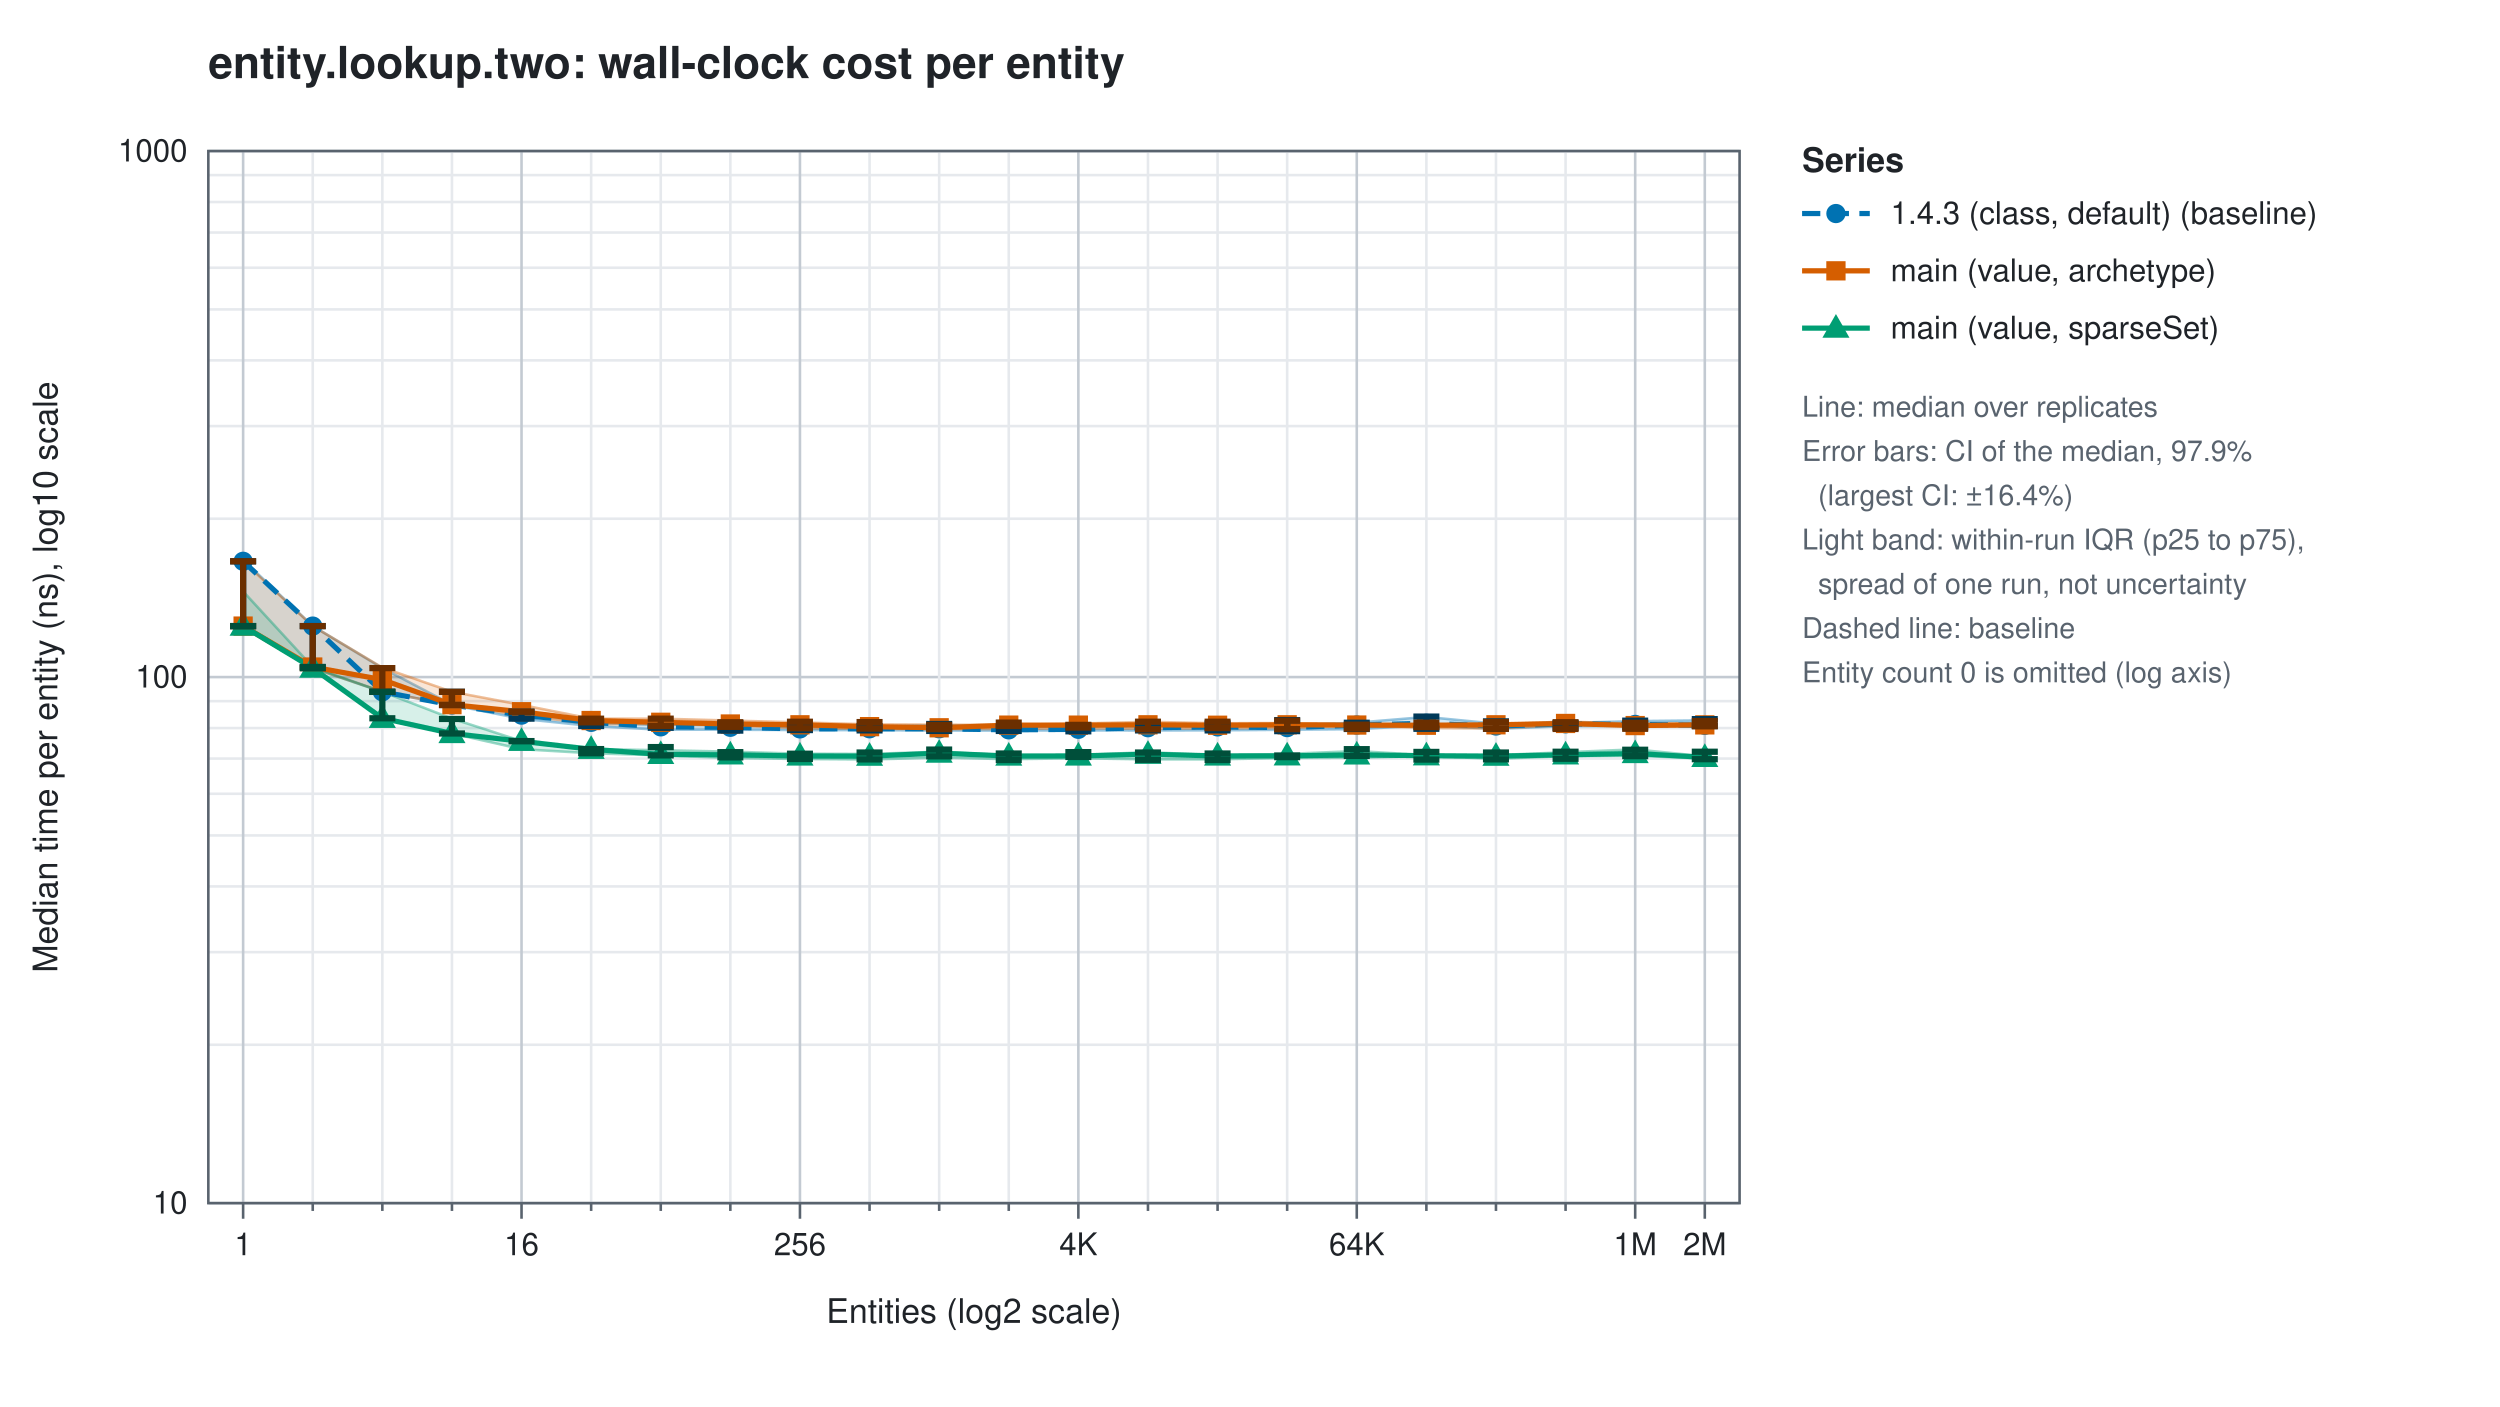
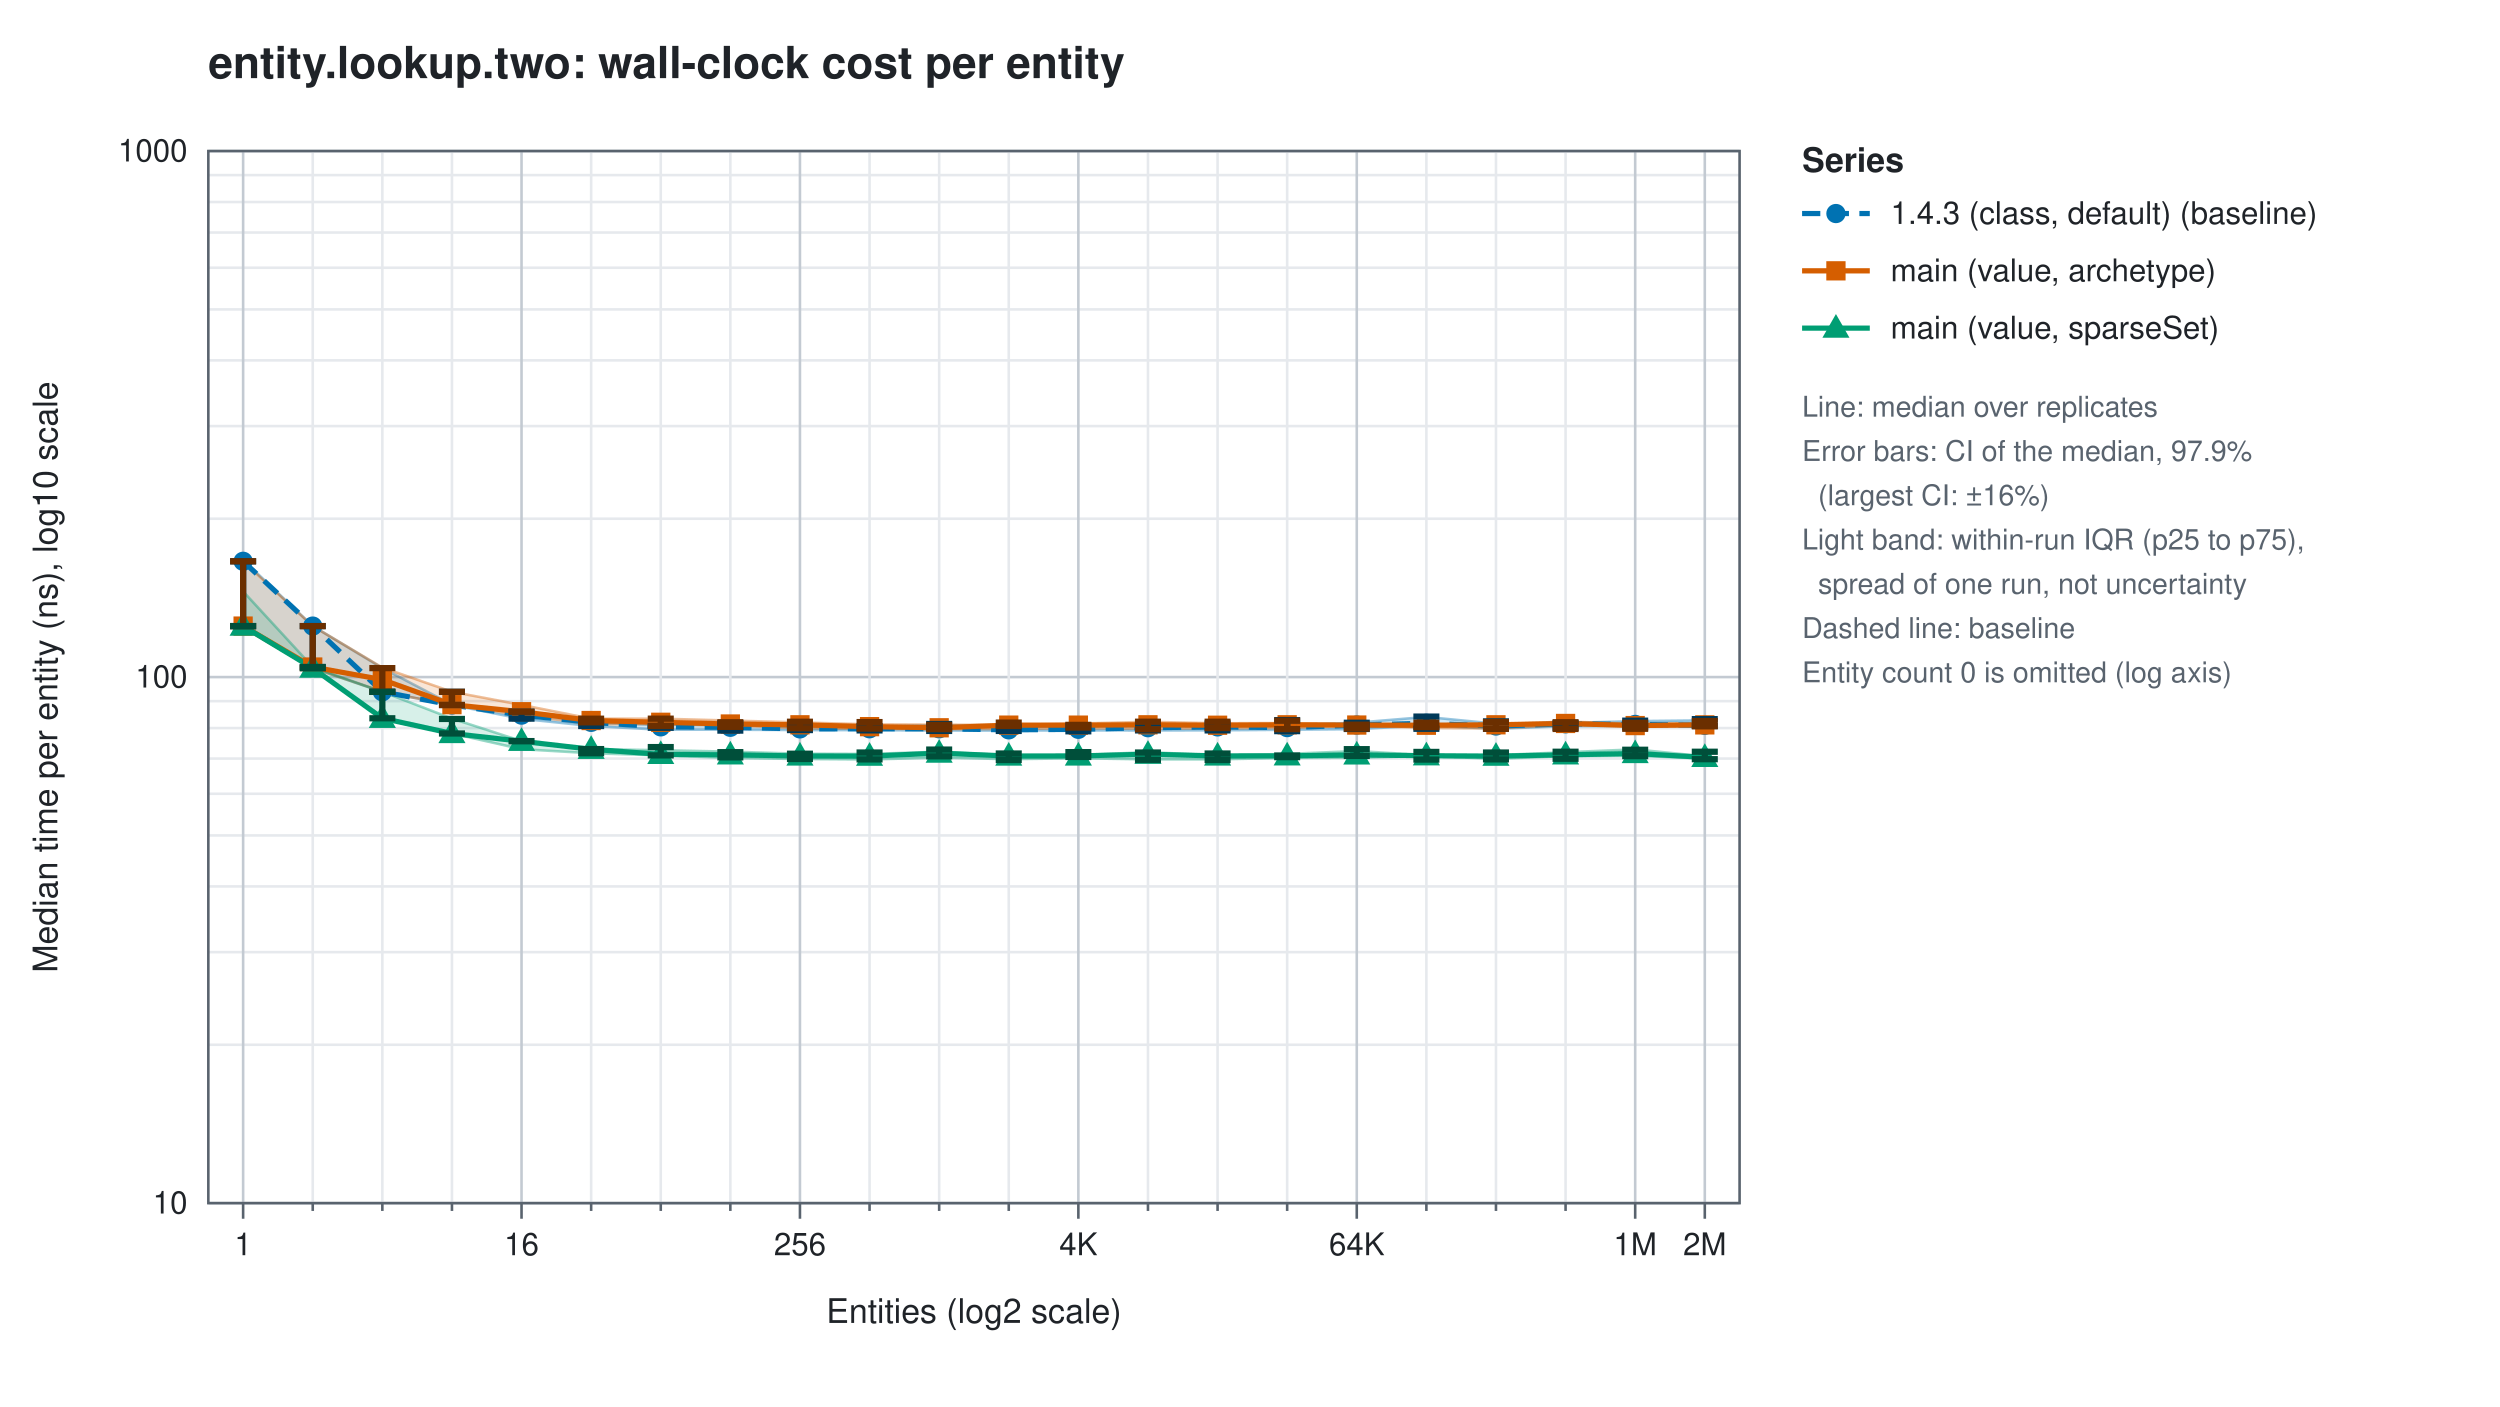
<svg xmlns="http://www.w3.org/2000/svg" viewBox="0 0 960 540" width="960" height="540" role="img" aria-label="entity.lookup.two: wall-clock cost per entity">
  <style>
text{font-family:-apple-system,BlinkMacSystemFont,'Segoe UI',Helvetica,Arial,sans-serif;fill:#1f2328}
.title{font-size:17px;font-weight:600}.axis-title{font-size:13px}.tick{font-size:12px}.legend{font-size:12px}.legend-title{font-size:13px;font-weight:600}.note{font-size:11px;fill:#59636e}
.grid{stroke:#c3cad2;stroke-width:1}.minor{stroke:#e6e9ed;stroke-width:1}.axis{stroke:#59636e;stroke-width:1}.frame{fill:none;stroke:#59636e;stroke-width:1}
.line{fill:none;stroke:currentColor;stroke-width:2;stroke-linejoin:round}.baseline{stroke-dasharray:7 4}
.band{fill:currentColor;fill-opacity:.16;stroke:currentColor;stroke-opacity:.4;stroke-width:1;stroke-linejoin:round}.ribbon{fill:currentColor;fill-opacity:.2;stroke:none}.errbar{fill:none;stroke:currentColor;stroke-width:2.4;stroke-linecap:butt}
.zone{fill:#59636e;fill-opacity:.14;stroke:none}.ref{stroke:#1f2328;stroke-width:1;stroke-dasharray:2 3}
.marker{fill:currentColor;stroke:currentColor;stroke-width:1.4}.marker.hollow{fill:none}
.c0{color:#0072B2}
.c1{color:#D55E00}
.c2{color:#009E73}
.c3{color:#CC79A7}
.c4{color:#E69F00}
.c5{color:#56B4E9}
.c6{color:#6E6E6E}
.errbar.e0{color:#003959}
.errbar.e1{color:#6B2F00}
.errbar.e2{color:#004F3A}
.errbar.e3{color:#663D54}
.errbar.e4{color:#735000}
.errbar.e5{color:#2B5A75}
.errbar.e6{color:#373737}
@media (prefers-color-scheme: dark){
text{fill:#e6edf3}.note{fill:#9198a1}
.grid{stroke:#4a525c}.minor{stroke:#2d333b}.axis,.frame{stroke:#9198a1}.zone{fill:#9198a1}.ref{stroke:#e6edf3}
.c0{color:#5AB4F0}
.c1{color:#F28C42}
.c2{color:#2FD0A0}
.c3{color:#E69BC4}
.c4{color:#F2B83A}
.c5{color:#8FD0F5}
.c6{color:#B4B4B4}
.errbar.e0{color:#A4D6F7}
.errbar.e1{color:#F8C097}
.errbar.e2{color:#8DE5CB}
.errbar.e3{color:#F1C8DF}
.errbar.e4{color:#F8D893}
.errbar.e5{color:#C1E5FA}
.errbar.e6{color:#D6D6D6}
}
</style>
  <clipPath id="plot-area">
    <rect x="80" y="58" width="588" height="404" />
  </clipPath>
  <text class="title" x="80" y="30">entity.lookup.two: wall-clock cost per entity</text>
  <line class="minor" x1="80" x2="668" y1="401.19" y2="401.19" />
  <line class="minor" x1="80" x2="668" y1="365.62" y2="365.62" />
  <line class="minor" x1="80" x2="668" y1="340.38" y2="340.38" />
  <line class="minor" x1="80" x2="668" y1="320.81" y2="320.81" />
  <line class="minor" x1="80" x2="668" y1="304.81" y2="304.81" />
  <line class="minor" x1="80" x2="668" y1="291.29" y2="291.29" />
  <line class="minor" x1="80" x2="668" y1="279.58" y2="279.58" />
  <line class="minor" x1="80" x2="668" y1="269.24" y2="269.24" />
  <line class="minor" x1="80" x2="668" y1="199.19" y2="199.19" />
  <line class="minor" x1="80" x2="668" y1="163.62" y2="163.62" />
  <line class="minor" x1="80" x2="668" y1="138.38" y2="138.38" />
  <line class="minor" x1="80" x2="668" y1="118.81" y2="118.81" />
  <line class="minor" x1="80" x2="668" y1="102.81" y2="102.81" />
  <line class="minor" x1="80" x2="668" y1="89.29" y2="89.29" />
  <line class="minor" x1="80" x2="668" y1="77.58" y2="77.58" />
  <line class="minor" x1="80" x2="668" y1="67.24" y2="67.24" />
  <line class="grid" x1="80" x2="668" y1="462" y2="462" />
  <text class="tick" text-anchor="end" x="72" y="466">10</text>
  <line class="grid" x1="80" x2="668" y1="260" y2="260" />
  <text class="tick" text-anchor="end" x="72" y="264">100</text>
  <line class="grid" x1="80" x2="668" y1="58" y2="58" />
  <text class="tick" text-anchor="end" x="72" y="62">1000</text>
  <line class="grid" x1="93.36" x2="93.36" y1="58" y2="462" />
  <line class="axis" x1="93.36" x2="93.36" y1="462" y2="468" />
  <text class="tick" text-anchor="middle" x="93.36" y="482">1</text>
  <line class="minor" x1="120.09" x2="120.09" y1="58" y2="462" />
  <line class="axis" x1="120.09" x2="120.09" y1="462" y2="465" />
  <line class="minor" x1="146.82" x2="146.82" y1="58" y2="462" />
  <line class="axis" x1="146.82" x2="146.82" y1="462" y2="465" />
  <line class="minor" x1="173.55" x2="173.55" y1="58" y2="462" />
  <line class="axis" x1="173.55" x2="173.55" y1="462" y2="465" />
  <line class="grid" x1="200.27" x2="200.27" y1="58" y2="462" />
  <line class="axis" x1="200.27" x2="200.27" y1="462" y2="468" />
  <text class="tick" text-anchor="middle" x="200.27" y="482">16</text>
  <line class="minor" x1="227" x2="227" y1="58" y2="462" />
  <line class="axis" x1="227" x2="227" y1="462" y2="465" />
  <line class="minor" x1="253.73" x2="253.73" y1="58" y2="462" />
  <line class="axis" x1="253.73" x2="253.73" y1="462" y2="465" />
  <line class="minor" x1="280.45" x2="280.45" y1="58" y2="462" />
  <line class="axis" x1="280.45" x2="280.45" y1="462" y2="465" />
  <line class="grid" x1="307.18" x2="307.18" y1="58" y2="462" />
  <line class="axis" x1="307.18" x2="307.18" y1="462" y2="468" />
  <text class="tick" text-anchor="middle" x="307.18" y="482">256</text>
  <line class="minor" x1="333.91" x2="333.91" y1="58" y2="462" />
  <line class="axis" x1="333.91" x2="333.91" y1="462" y2="465" />
  <line class="minor" x1="360.64" x2="360.64" y1="58" y2="462" />
  <line class="axis" x1="360.64" x2="360.64" y1="462" y2="465" />
  <line class="minor" x1="387.36" x2="387.36" y1="58" y2="462" />
  <line class="axis" x1="387.36" x2="387.36" y1="462" y2="465" />
  <line class="grid" x1="414.09" x2="414.09" y1="58" y2="462" />
  <line class="axis" x1="414.09" x2="414.09" y1="462" y2="468" />
  <text class="tick" text-anchor="middle" x="414.09" y="482">4K</text>
  <line class="minor" x1="440.82" x2="440.82" y1="58" y2="462" />
  <line class="axis" x1="440.82" x2="440.82" y1="462" y2="465" />
  <line class="minor" x1="467.55" x2="467.55" y1="58" y2="462" />
  <line class="axis" x1="467.55" x2="467.55" y1="462" y2="465" />
  <line class="minor" x1="494.27" x2="494.27" y1="58" y2="462" />
  <line class="axis" x1="494.27" x2="494.27" y1="462" y2="465" />
  <line class="grid" x1="521" x2="521" y1="58" y2="462" />
  <line class="axis" x1="521" x2="521" y1="462" y2="468" />
  <text class="tick" text-anchor="middle" x="521" y="482">64K</text>
  <line class="minor" x1="547.73" x2="547.73" y1="58" y2="462" />
  <line class="axis" x1="547.73" x2="547.73" y1="462" y2="465" />
  <line class="minor" x1="574.45" x2="574.45" y1="58" y2="462" />
  <line class="axis" x1="574.45" x2="574.45" y1="462" y2="465" />
  <line class="minor" x1="601.18" x2="601.18" y1="58" y2="462" />
  <line class="axis" x1="601.18" x2="601.18" y1="462" y2="465" />
  <line class="grid" x1="627.91" x2="627.91" y1="58" y2="462" />
  <line class="axis" x1="627.91" x2="627.91" y1="462" y2="468" />
  <text class="tick" text-anchor="middle" x="627.91" y="482">1M</text>
  <line class="grid" x1="654.64" x2="654.64" y1="58" y2="462" />
  <line class="axis" x1="654.64" x2="654.64" y1="462" y2="468" />
  <text class="tick" text-anchor="middle" x="654.64" y="482">2M</text>
  <rect class="frame" x="80" y="58" width="588" height="404" />
  <text class="axis-title" text-anchor="middle" x="374" y="508">Entities (log2 scale)</text>
  <text class="axis-title" text-anchor="middle" transform="translate(22 260) rotate(-90)">Median time per entity (ns), log10 scale</text>
  <g clip-path="url(#plot-area)">
    <polygon class="band c0" points="93.36,215.01 120.09,240.42 146.82,256.56 173.55,270.59 200.27,273.3 227,277.38 253.73,278.4 280.45,278.39 307.18,279.17 333.91,279.1 360.64,278.42 387.36,279.17 414.09,278.83 440.82,278.83 467.55,278.83 494.27,278.49 521,277.51 547.73,275.3 574.45,277.91 601.18,277.64 627.91,276.91 654.64,276.62 654.64,278.83 627.91,278.79 601.18,278.83 574.45,279.85 547.73,278.55 521,279.99 494.27,280.23 467.55,280.44 440.82,280.51 414.09,280.47 387.36,280.54 360.64,280.54 333.91,280.37 307.18,280.34 280.45,280.2 253.73,280.21 227,278.79 200.27,276.02 173.55,270.72 146.82,265.66 120.09,256.56 93.36,240.42" />
    <polygon class="band c1" points="93.36,215.54 120.09,240.42 146.82,256.35 173.55,265.66 200.27,270.69 227,275.98 253.73,275.97 280.45,276.69 307.18,277.41 333.91,278.15 360.64,278.28 387.36,278.35 414.09,277.85 440.82,277.18 467.55,277.74 494.27,277.64 521,278.28 547.73,278.05 574.45,278.15 601.18,277.08 627.91,277.91 654.64,277.7 654.64,278.62 627.91,278.72 601.18,278.38 574.45,279.71 547.73,279.54 521,278.62 494.27,279.54 467.55,279.64 440.82,279.82 414.09,279.64 387.36,279.92 360.64,279.99 333.91,279.82 307.18,279.65 280.45,278.6 253.73,278.03 227,278.05 200.27,274.61 173.55,270.72 146.82,265.66 120.09,256.56 93.36,240.42" />
    <polygon class="band c2" points="93.36,227.1 120.09,256.14 146.82,265.66 173.55,275.95 200.27,284.58 227,287.65 253.73,288.08 280.45,288.64 307.18,289.43 333.91,289.51 360.64,288.67 387.36,290.01 414.09,289.97 440.82,288.82 467.55,290.05 494.27,289.51 521,288.4 547.73,289.97 574.45,289.97 601.18,288.86 627.91,287.76 654.64,290.43 654.64,291.29 627.91,290.2 601.18,290.36 574.45,291.37 547.73,290.36 521,290.98 494.27,291.02 467.55,291.6 440.82,291.6 414.09,291.17 387.36,291.53 360.64,290.9 333.91,291.65 307.18,291.45 280.45,291.07 253.73,290.07 227,289.24 200.27,287.68 173.55,281.66 146.82,276.08 120.09,256.56 93.36,240.42" />
    <polyline class="line c0 baseline" points="93.36,215.54 120.09,240.42 146.82,265.66 173.55,270.72 200.27,274.61 227,277.38 253.73,279.11 280.45,279.28 307.18,279.89 333.91,279.85 360.64,279.85 387.36,280.26 414.09,280.06 440.82,279.44 467.55,279.13 494.27,279.4 521,278.42 547.73,277.74 574.45,278.79 601.18,277.95 627.91,278.18 654.64,278.52" />
    <polyline class="line c1" points="93.36,240.42 120.09,256.14 146.82,260.99 173.55,270.59 200.27,273.3 227,276.68 253.73,277.36 280.45,278.02 307.18,278.32 333.91,279.03 360.64,279.47 387.36,278.45 414.09,278.45 440.82,278.32 467.55,278.49 494.27,278.32 521,278.42 547.73,278.49 574.45,278.32 601.18,277.81 627.91,278.62 654.64,278.35" />
    <polyline class="line c2" points="93.36,240.42 120.09,256.56 146.82,275.82 173.55,281.66 200.27,284.65 227,287.72 253.73,289.68 280.45,289.86 307.18,290.28 333.91,290.36 360.64,289.2 387.36,290.32 414.09,290.28 440.82,289.62 467.55,290.28 494.27,290.24 521,289.89 547.73,290.2 574.45,290.36 601.18,289.85 627.91,289.35 654.64,290.82" />
    <circle class="marker c0" cx="93.36" cy="215.54" r="3" />
    <circle class="marker c0" cx="120.09" cy="240.42" r="3" />
    <circle class="marker c0" cx="146.82" cy="265.66" r="3" />
    <circle class="marker c0" cx="173.55" cy="270.72" r="3" />
    <circle class="marker c0" cx="200.27" cy="274.61" r="3" />
    <circle class="marker c0" cx="227" cy="277.38" r="3" />
    <circle class="marker c0" cx="253.73" cy="279.11" r="3" />
    <circle class="marker c0" cx="280.45" cy="279.28" r="3" />
    <circle class="marker c0" cx="307.18" cy="279.89" r="3" />
    <circle class="marker c0" cx="333.91" cy="279.85" r="3" />
    <circle class="marker c0" cx="360.64" cy="279.85" r="3" />
    <circle class="marker c0" cx="387.36" cy="280.26" r="3" />
    <circle class="marker c0" cx="414.09" cy="280.06" r="3" />
    <circle class="marker c0" cx="440.82" cy="279.44" r="3" />
    <circle class="marker c0" cx="467.55" cy="279.13" r="3" />
    <circle class="marker c0" cx="494.27" cy="279.4" r="3" />
    <circle class="marker c0" cx="521" cy="278.42" r="3" />
    <circle class="marker c0" cx="547.73" cy="277.74" r="3" />
    <circle class="marker c0" cx="574.45" cy="278.79" r="3" />
    <circle class="marker c0" cx="601.18" cy="277.95" r="3" />
    <circle class="marker c0" cx="627.91" cy="278.18" r="3" />
    <circle class="marker c0" cx="654.64" cy="278.52" r="3" />
    <rect class="marker c1" x="90.36" y="237.42" width="6" height="6" />
    <rect class="marker c1" x="117.09" y="253.14" width="6" height="6" />
    <rect class="marker c1" x="143.82" y="257.99" width="6" height="6" />
    <rect class="marker c1" x="170.55" y="267.59" width="6" height="6" />
    <rect class="marker c1" x="197.27" y="270.3" width="6" height="6" />
    <rect class="marker c1" x="224" y="273.68" width="6" height="6" />
    <rect class="marker c1" x="250.73" y="274.36" width="6" height="6" />
    <rect class="marker c1" x="277.45" y="275.02" width="6" height="6" />
    <rect class="marker c1" x="304.18" y="275.32" width="6" height="6" />
    <rect class="marker c1" x="330.91" y="276.03" width="6" height="6" />
    <rect class="marker c1" x="357.64" y="276.47" width="6" height="6" />
    <rect class="marker c1" x="384.36" y="275.45" width="6" height="6" />
    <rect class="marker c1" x="411.09" y="275.45" width="6" height="6" />
    <rect class="marker c1" x="437.82" y="275.32" width="6" height="6" />
    <rect class="marker c1" x="464.55" y="275.49" width="6" height="6" />
    <rect class="marker c1" x="491.27" y="275.32" width="6" height="6" />
    <rect class="marker c1" x="518" y="275.42" width="6" height="6" />
    <rect class="marker c1" x="544.73" y="275.49" width="6" height="6" />
    <rect class="marker c1" x="571.45" y="275.32" width="6" height="6" />
    <rect class="marker c1" x="598.18" y="274.81" width="6" height="6" />
    <rect class="marker c1" x="624.91" y="275.62" width="6" height="6" />
    <rect class="marker c1" x="651.64" y="275.35" width="6" height="6" />
    <polygon class="marker c2" points="93.36,236.42 97.36,243.42 89.36,243.42" />
    <polygon class="marker c2" points="120.09,252.56 124.09,259.56 116.09,259.56" />
    <polygon class="marker c2" points="146.82,271.82 150.82,278.82 142.82,278.82" />
    <polygon class="marker c2" points="173.55,277.66 177.55,284.66 169.55,284.66" />
    <polygon class="marker c2" points="200.27,280.65 204.27,287.65 196.27,287.65" />
    <polygon class="marker c2" points="227,283.72 231,290.72 223,290.72" />
    <polygon class="marker c2" points="253.73,285.68 257.73,292.68 249.73,292.68" />
    <polygon class="marker c2" points="280.45,285.86 284.45,292.86 276.45,292.86" />
    <polygon class="marker c2" points="307.18,286.28 311.18,293.28 303.18,293.28" />
    <polygon class="marker c2" points="333.91,286.36 337.91,293.36 329.91,293.36" />
    <polygon class="marker c2" points="360.64,285.2 364.64,292.2 356.64,292.2" />
    <polygon class="marker c2" points="387.36,286.32 391.36,293.32 383.36,293.32" />
    <polygon class="marker c2" points="414.09,286.28 418.09,293.28 410.09,293.28" />
    <polygon class="marker c2" points="440.82,285.62 444.82,292.62 436.82,292.62" />
    <polygon class="marker c2" points="467.55,286.28 471.55,293.28 463.55,293.28" />
    <polygon class="marker c2" points="494.27,286.24 498.27,293.24 490.27,293.24" />
    <polygon class="marker c2" points="521,285.89 525,292.89 517,292.89" />
    <polygon class="marker c2" points="547.73,286.2 551.73,293.2 543.73,293.2" />
    <polygon class="marker c2" points="574.45,286.36 578.45,293.36 570.45,293.36" />
    <polygon class="marker c2" points="601.18,285.85 605.18,292.85 597.18,292.85" />
    <polygon class="marker c2" points="627.91,285.35 631.91,292.35 623.91,292.35" />
    <polygon class="marker c2" points="654.64,286.82 658.64,293.82 650.64,293.82" />
    <path class="errbar e0" d="M93.36,215.54V240.42M88.36,215.54H98.36M88.36,240.42H98.36" />
    <path class="errbar e0" d="M120.09,240.42V256.14M115.09,240.42H125.09M115.09,256.14H125.09" />
    <path class="errbar e0" d="M146.82,265.66V265.66M141.82,265.66H151.82M141.82,265.66H151.82" />
    <path class="errbar e0" d="M173.55,265.66V270.72M168.55,265.66H178.55M168.55,270.72H178.55" />
    <path class="errbar e0" d="M200.27,273.3V275.95M195.27,273.3H205.27M195.27,275.95H205.27" />
    <path class="errbar e0" d="M227,277.38V278.79M222,277.38H232M222,278.79H232" />
    <path class="errbar e0" d="M253.73,278.77V279.46M248.73,278.77H258.73M248.73,279.46H258.73" />
    <path class="errbar e0" d="M280.45,277.69V280.55M275.45,277.69H285.45M275.45,280.55H285.45" />
    <path class="errbar e0" d="M307.18,278.9V280.34M302.18,278.9H312.18M302.18,280.34H312.18" />
    <path class="errbar e0" d="M333.91,278.83V280.47M328.91,278.83H338.91M328.91,280.47H338.91" />
    <path class="errbar e0" d="M360.64,278.01V280.68M355.64,278.01H365.64M355.64,280.68H365.64" />
    <path class="errbar e0" d="M387.36,279.1V280.68M382.36,279.1H392.36M382.36,280.68H392.36" />
    <path class="errbar e0" d="M414.09,278.69V280.82M409.09,278.69H419.09M409.09,280.82H419.09" />
    <path class="errbar e0" d="M440.82,277.88V280.47M435.82,277.88H445.82M435.82,280.47H445.82" />
    <path class="errbar e0" d="M467.55,277.81V280.47M462.55,277.81H472.55M462.55,280.47H472.55" />
    <path class="errbar e0" d="M494.27,276.54V280.75M489.27,276.54H499.27M489.27,280.75H499.27" />
    <path class="errbar e0" d="M521,277.54V279.92M516,277.54H526M516,279.92H526" />
    <path class="errbar e0" d="M547.73,275.17V279.85M542.73,275.17H552.73M542.73,279.85H552.73" />
    <path class="errbar e0" d="M574.45,277.01V279.85M569.45,277.01H579.45M569.45,279.85H579.45" />
    <path class="errbar e0" d="M601.18,277.68V279.51M596.18,277.68H606.18M596.18,279.51H606.18" />
    <path class="errbar e0" d="M627.91,276.74V279.3M622.91,276.74H632.91M622.91,279.3H632.91" />
    <path class="errbar e0" d="M654.64,276.15V278.76M649.64,276.15H659.64M649.64,278.76H659.64" />
    <path class="errbar e1" d="M93.36,215.54V240.42M88.36,215.54H98.36M88.36,240.42H98.36" />
    <path class="errbar e1" d="M120.09,240.42V256.56M115.09,240.42H125.09M115.09,256.56H125.09" />
    <path class="errbar e1" d="M146.82,256.56V265.66M141.82,256.56H151.82M141.82,265.66H151.82" />
    <path class="errbar e1" d="M173.55,265.66V270.72M168.55,265.66H178.55M168.55,270.72H178.55" />
    <path class="errbar e1" d="M200.27,273.3V273.3M195.27,273.3H205.27M195.27,273.3H205.27" />
    <path class="errbar e1" d="M227,275.98V277.38M222,275.98H232M222,277.38H232" />
    <path class="errbar e1" d="M253.73,275.97V278.77M248.73,275.97H258.73M248.73,278.77H258.73" />
    <path class="errbar e1" d="M280.45,277.35V279.11M275.45,277.35H285.45M275.45,279.11H285.45" />
    <path class="errbar e1" d="M307.18,277.15V279.65M302.18,277.15H312.18M302.18,279.65H312.18" />
    <path class="errbar e1" d="M333.91,277.28V279.78M328.91,277.28H338.91M328.91,279.78H338.91" />
    <path class="errbar e1" d="M360.64,278.35V279.99M355.64,278.35H365.64M355.64,279.99H365.64" />
    <path class="errbar e1" d="M387.36,277.48V278.76M382.36,277.48H392.36M382.36,278.76H392.36" />
    <path class="errbar e1" d="M414.09,278.35V279.37M409.09,278.35H419.09M409.09,279.37H419.09" />
    <path class="errbar e1" d="M440.82,277.14V280.06M435.82,277.14H445.82M435.82,280.06H445.82" />
    <path class="errbar e1" d="M467.55,277.14V279.58M462.55,277.14H472.55M462.55,279.58H472.55" />
    <path class="errbar e1" d="M494.27,276.74V279.99M489.27,276.74H499.27M489.27,279.99H499.27" />
    <path class="errbar e1" d="M521,278.28V279.78M516,278.28H526M516,279.78H526" />
    <path class="errbar e1" d="M547.73,277.54V279.23M542.73,277.54H552.73M542.73,279.23H552.73" />
    <path class="errbar e1" d="M574.45,277.28V279.85M569.45,277.28H579.45M569.45,279.85H579.45" />
    <path class="errbar e1" d="M601.18,277.34V279.92M596.18,277.34H606.18M596.18,279.92H606.18" />
    <path class="errbar e1" d="M627.91,277.54V279.85M622.91,277.54H632.91M622.91,279.85H632.91" />
    <path class="errbar e1" d="M654.64,276.88V278.89M649.64,276.88H659.64M649.64,278.89H659.64" />
    <path class="errbar e2" d="M93.36,240.42V240.42M88.36,240.42H98.36M88.36,240.42H98.36" />
    <path class="errbar e2" d="M120.09,256.14V256.56M115.09,256.14H125.09M115.09,256.56H125.09" />
    <path class="errbar e2" d="M146.82,265.66V275.82M141.82,265.66H151.82M141.82,275.82H151.82" />
    <path class="errbar e2" d="M173.55,276.08V281.66M168.55,276.08H178.55M168.55,281.66H178.55" />
    <path class="errbar e2" d="M200.27,284.58V284.65M195.27,284.58H205.27M195.27,284.65H205.27" />
    <path class="errbar e2" d="M227,287.65V289.24M222,287.65H232M222,289.24H232" />
    <path class="errbar e2" d="M253.73,286.88V290.07M248.73,286.88H258.73M248.73,290.07H258.73" />
    <path class="errbar e2" d="M280.45,288.83V290.83M275.45,288.83H285.45M275.45,290.83H285.45" />
    <path class="errbar e2" d="M307.18,289.43V291.45M302.18,289.43H312.18M302.18,291.45H312.18" />
    <path class="errbar e2" d="M333.91,288.97V291.61M328.91,288.97H338.91M328.91,291.61H338.91" />
    <path class="errbar e2" d="M360.64,287.84V290.43M355.64,287.84H365.64M355.64,290.43H365.64" />
    <path class="errbar e2" d="M387.36,289.35V291.84M382.36,289.35H392.36M382.36,291.84H392.36" />
    <path class="errbar e2" d="M414.09,288.82V290.67M409.09,288.82H419.09M409.09,290.67H419.09" />
    <path class="errbar e2" d="M440.82,288.97V291.76M435.82,288.97H445.82M435.82,291.76H445.82" />
    <path class="errbar e2" d="M467.55,289.35V291.84M462.55,289.35H472.55M462.55,291.84H472.55" />
    <path class="errbar e2" d="M494.27,290.12V290.74M489.27,290.12H499.27M489.27,290.74H499.27" />
    <path class="errbar e2" d="M521,287.68V290.28M516,287.68H526M516,290.28H526" />
    <path class="errbar e2" d="M547.73,288.74V291.68M542.73,288.74H552.73M542.73,291.68H552.73" />
    <path class="errbar e2" d="M574.45,288.97V291.6M569.45,288.97H579.45M569.45,291.6H579.45" />
    <path class="errbar e2" d="M601.18,288.67V291.37M596.18,288.67H606.18M596.18,291.37H606.18" />
    <path class="errbar e2" d="M627.91,287.91V290.36M622.91,287.91H632.91M622.91,290.36H632.91" />
    <path class="errbar e2" d="M654.64,288.67V291.53M649.64,288.67H659.64M649.64,291.53H659.64" />
  </g>
  <text class="legend-title" x="692" y="66">Series</text>
  <line class="line c0 baseline" x1="692" x2="718" y1="82" y2="82" />
  <circle class="marker c0" cx="705" cy="82" r="3" />
  <text class="legend" x="726" y="86">1.4.3 (class, default) (baseline)</text>
  <line class="line c1" x1="692" x2="718" y1="104" y2="104" />
  <rect class="marker c1" x="702" y="101" width="6" height="6" />
  <text class="legend" x="726" y="108">main (value, archetype)</text>
  <line class="line c2" x1="692" x2="718" y1="126" y2="126" />
  <polygon class="marker c2" points="705,122 709,129 701,129" />
  <text class="legend" x="726" y="130">main (value, sparseSet)</text>
  <text class="note" x="692" y="160" xml:space="preserve">Line: median over replicates</text>
  <text class="note" x="692" y="177" xml:space="preserve">Error bars: CI of the median, 97.9%</text>
-   <text class="note" x="692" y="194" xml:space="preserve">  (largest CI: ±16.4%)</text>
+   <text class="note" x="692" y="194" xml:space="preserve">  (largest CI: ±16%)</text>
  <text class="note" x="692" y="211" xml:space="preserve">Light band: within-run IQR (p25 to p75),</text>
  <text class="note" x="692" y="228" xml:space="preserve">  spread of one run, not uncertainty</text>
  <text class="note" x="692" y="245" xml:space="preserve">Dashed line: baseline</text>
  <text class="note" x="692" y="262" xml:space="preserve">Entity count 0 is omitted (log axis)</text>
</svg>
